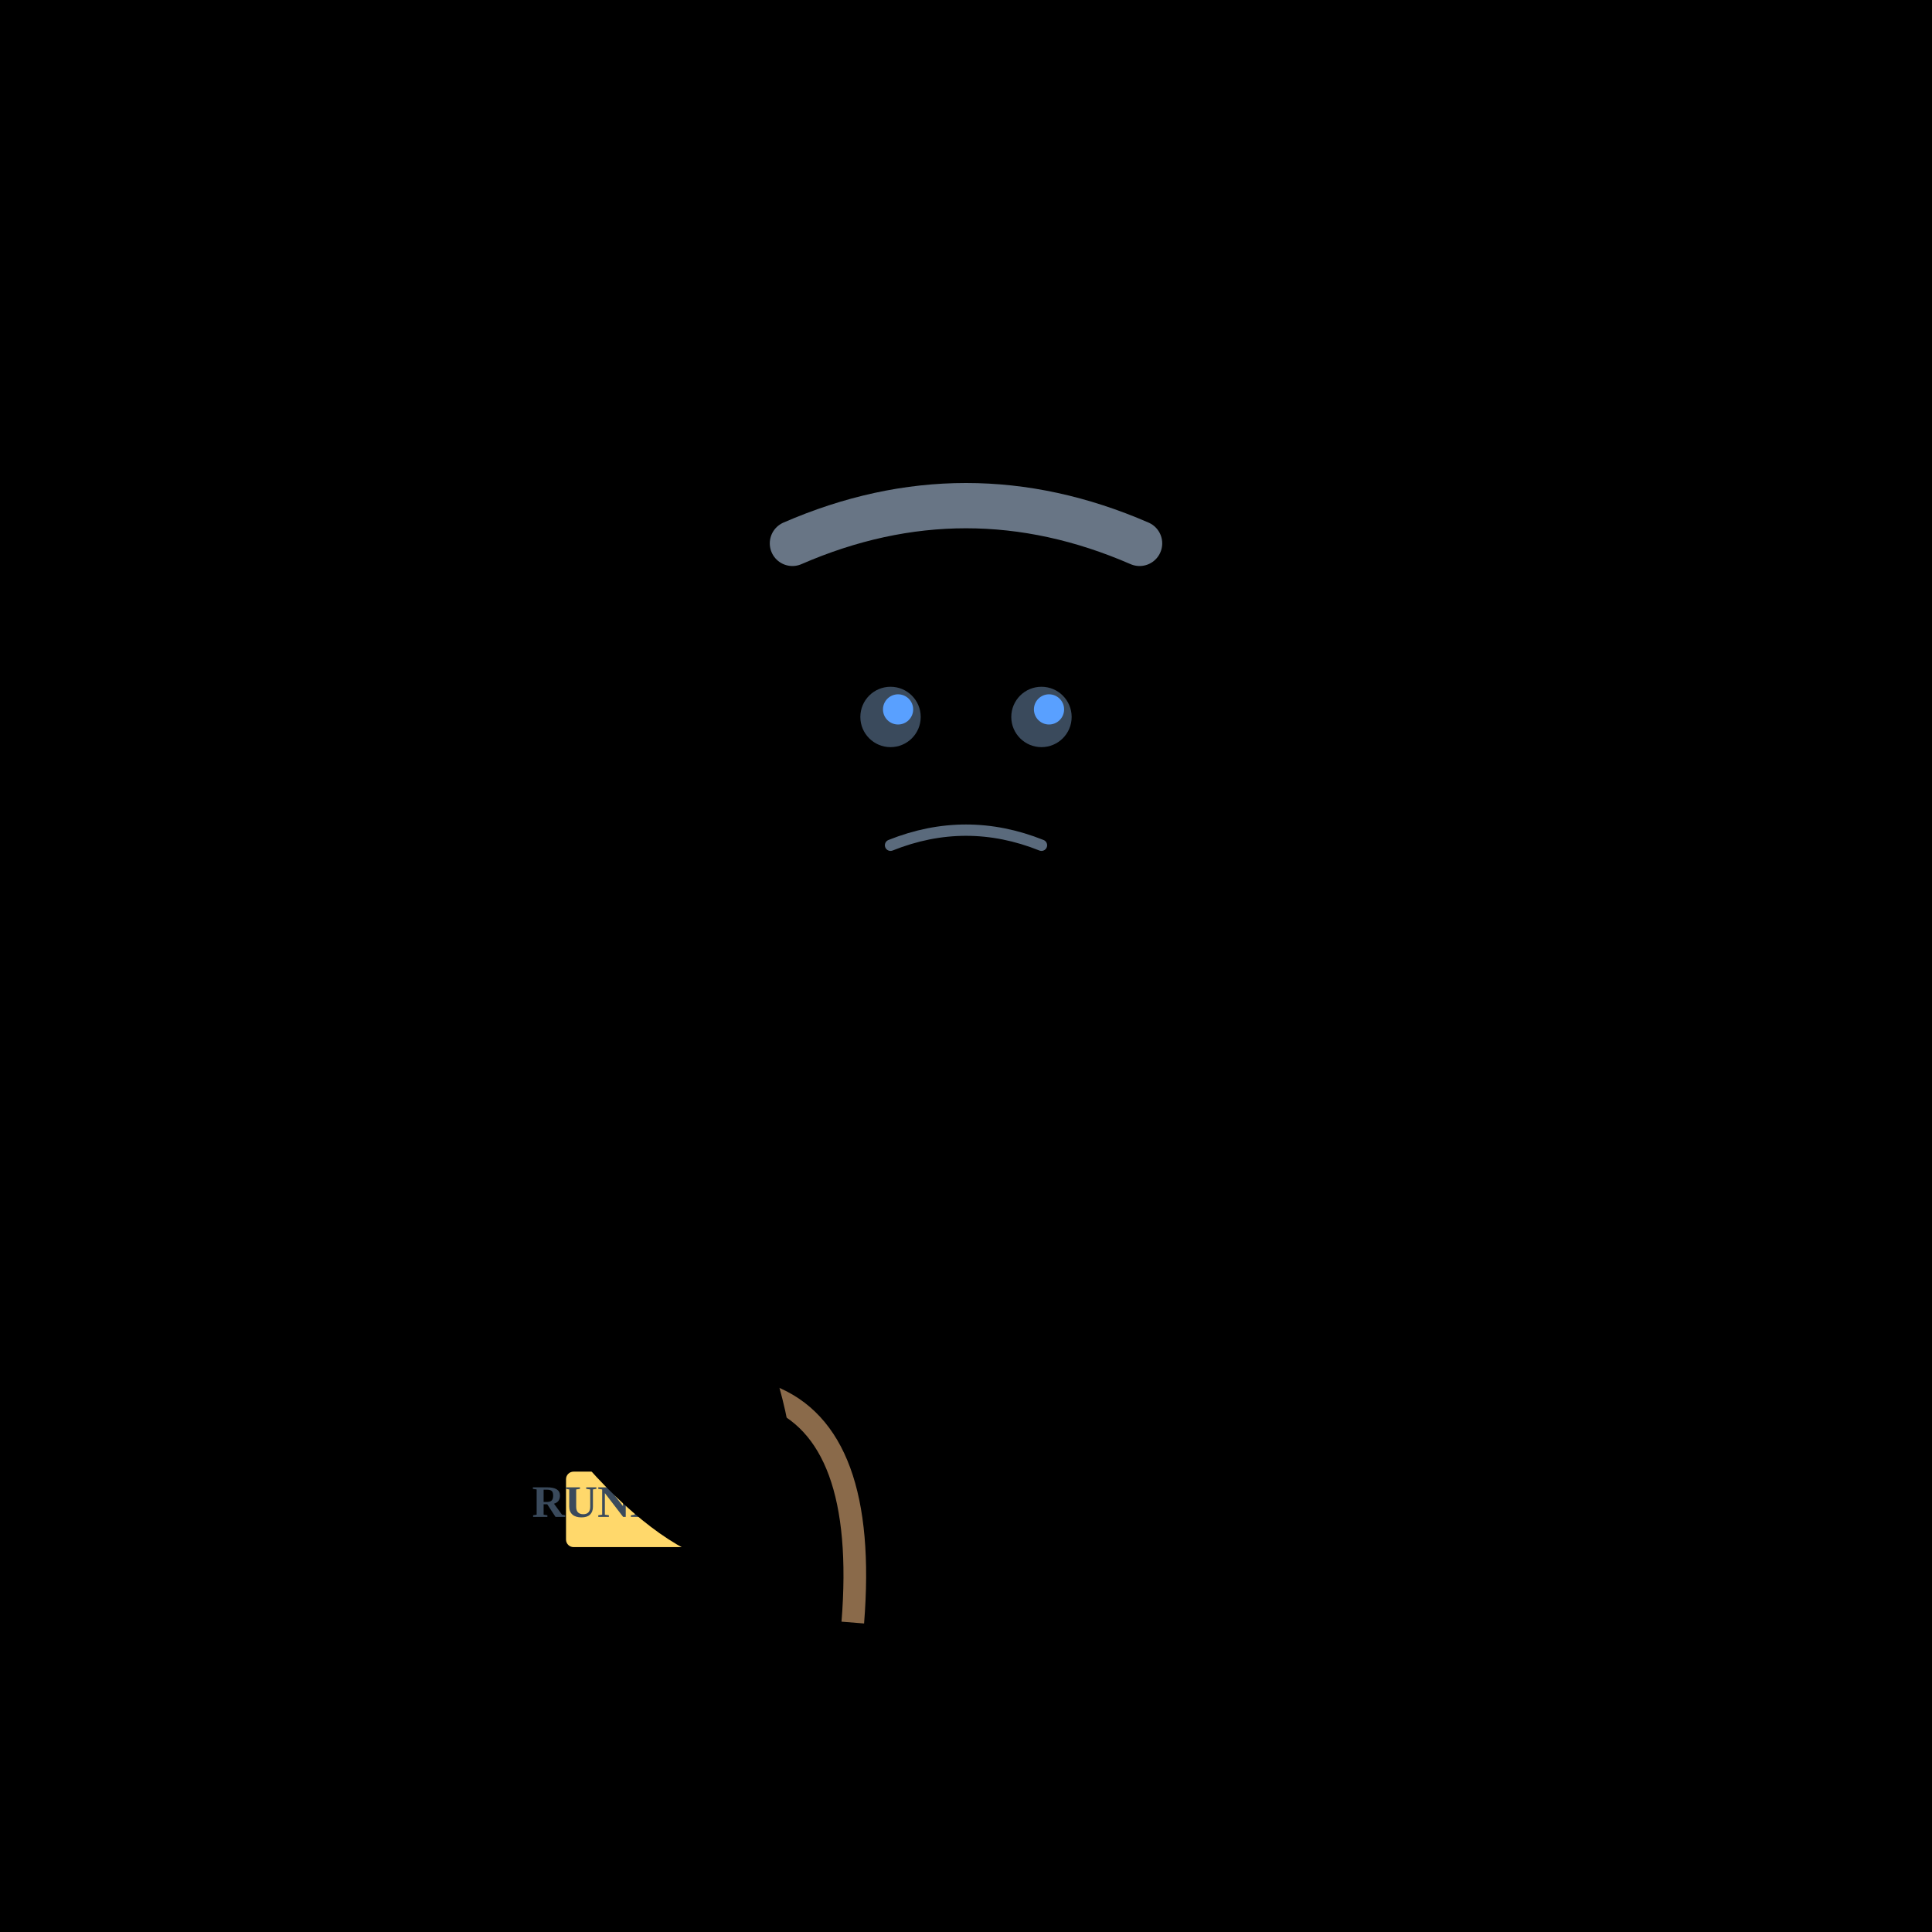
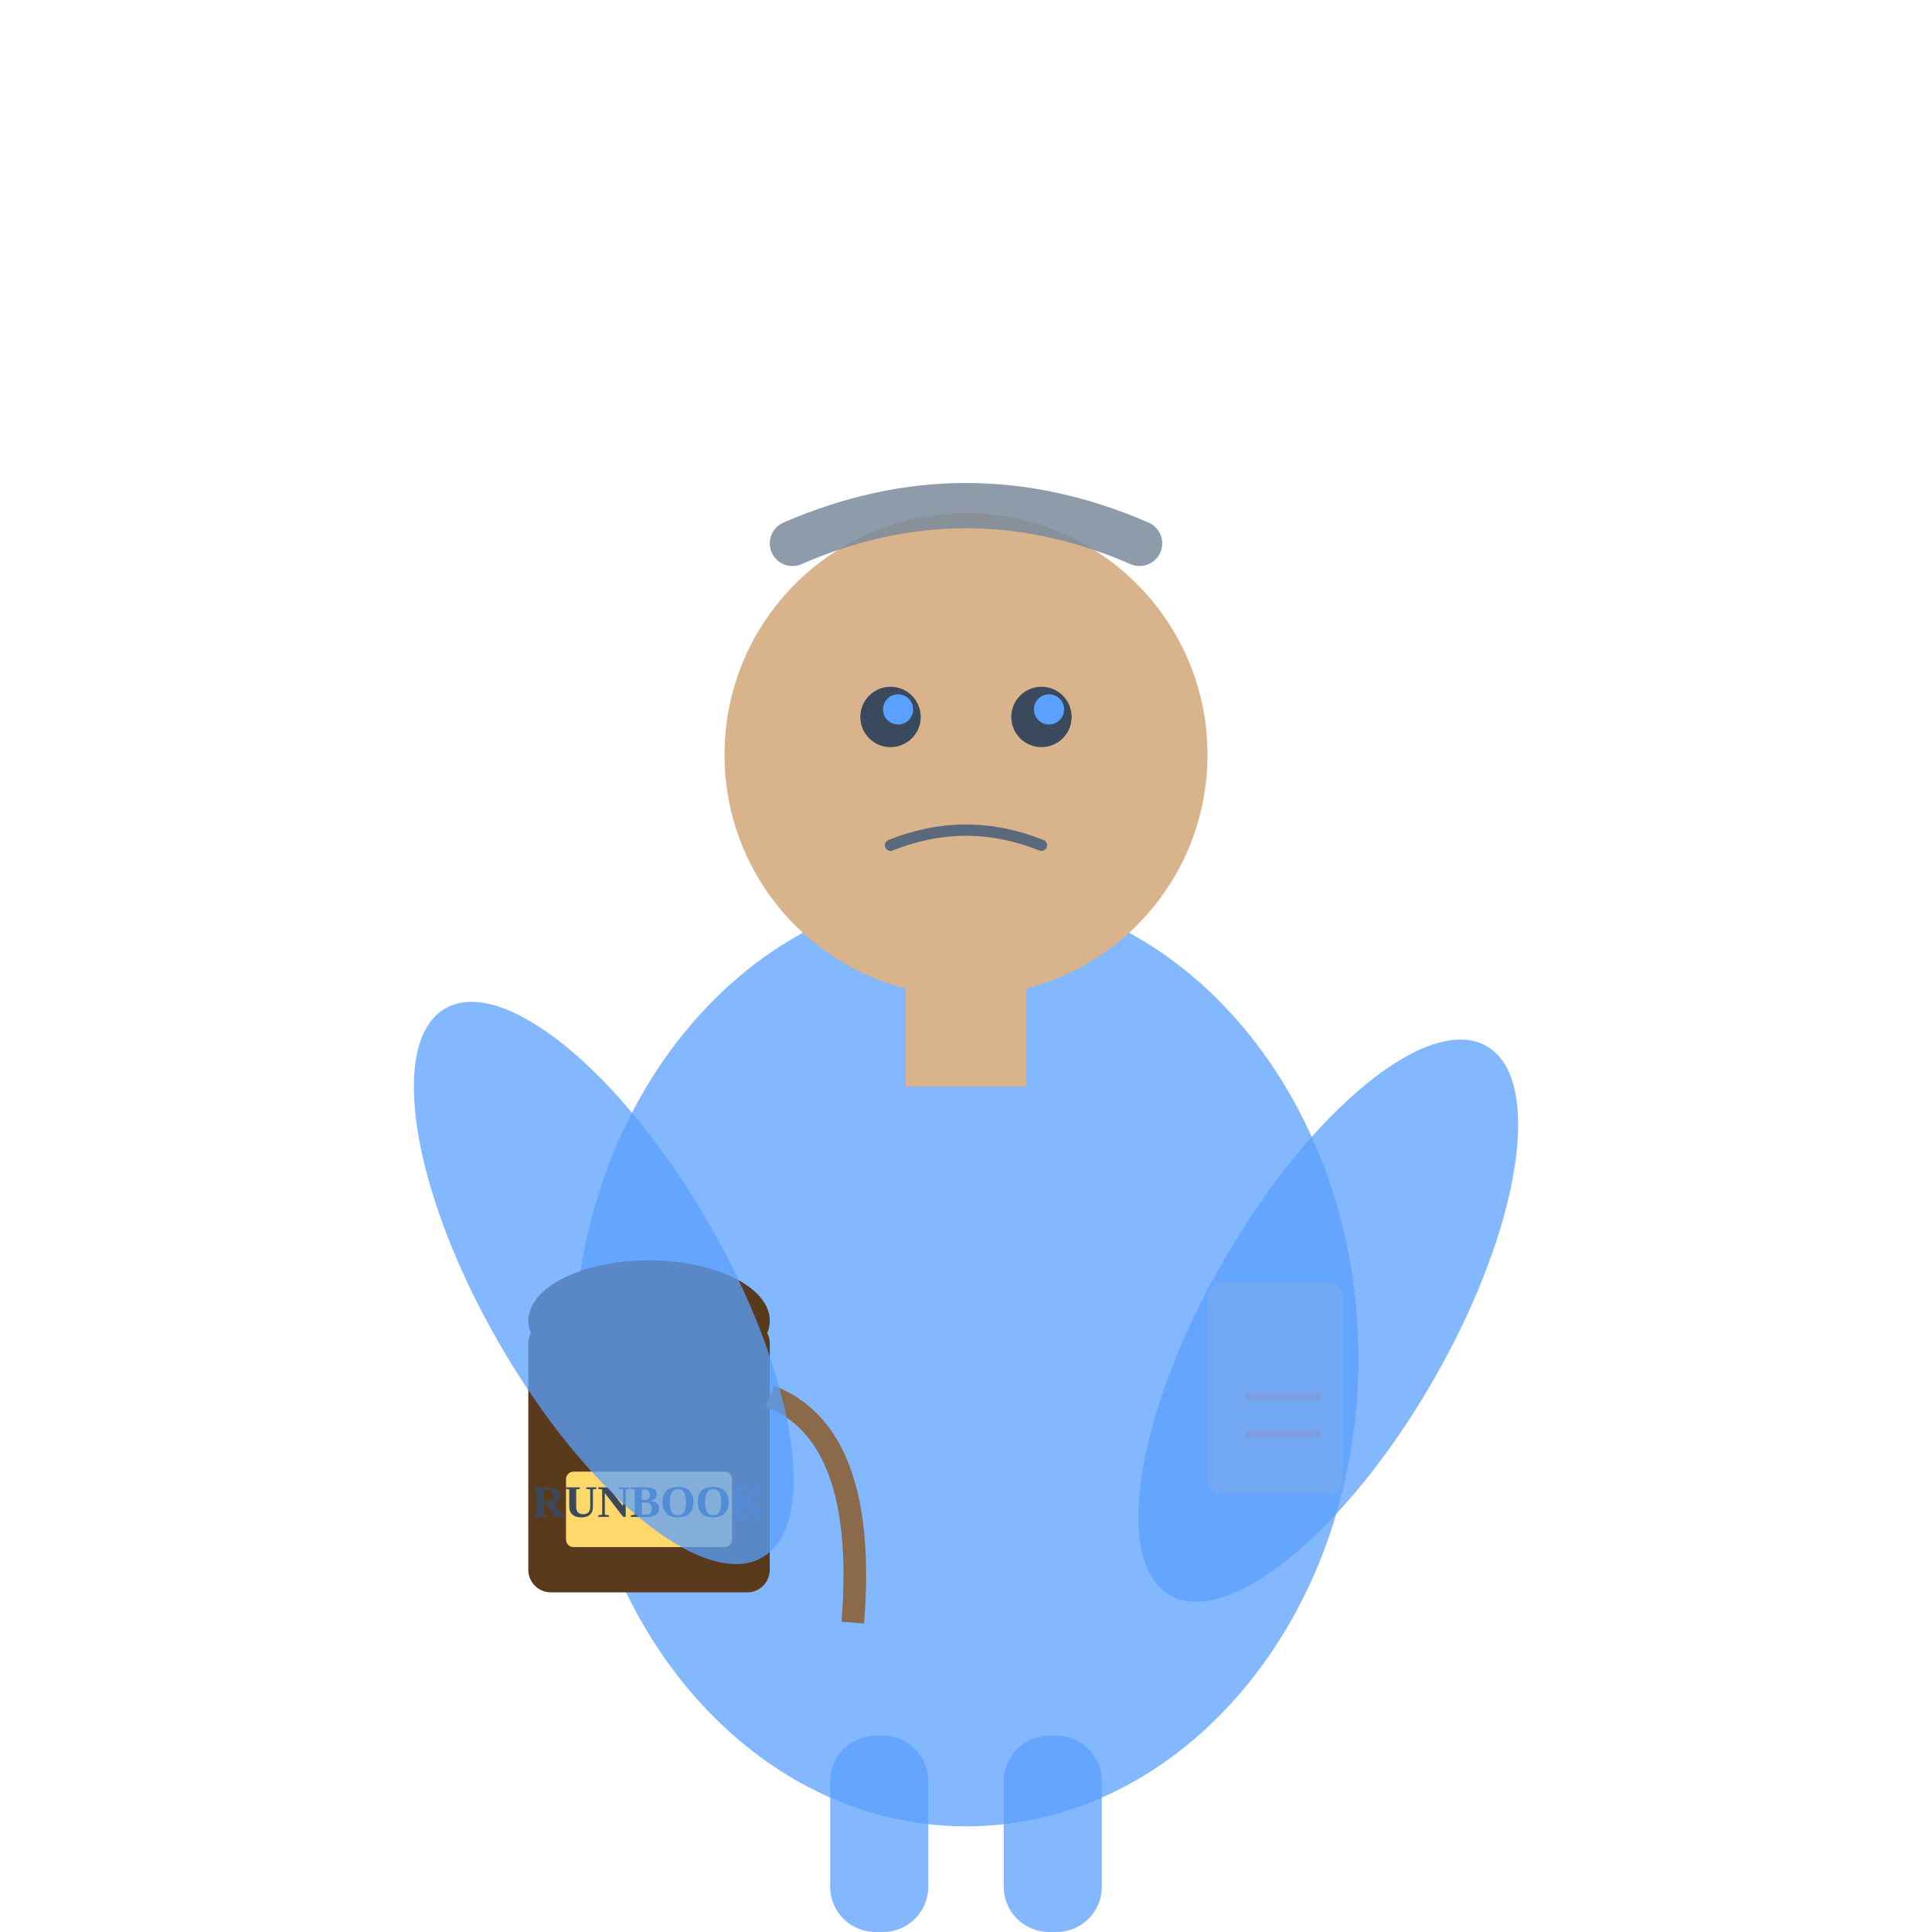
<svg xmlns="http://www.w3.org/2000/svg" viewBox="0 0 256 256">
+   <style>
+     .bg { fill: none; }
+     .coffee { fill: #5a3a1d; }
+     .coffee-cup { fill: #5a3a1d; }
+     .pager { fill: #c0c4cb; }
+     .pager-screen { fill: #c0c4cb; }
+     .sre-body { fill: #59a0ff; opacity: 0.75; }
+     .sre-face { fill: #d9b38c; }
+   </style>
  <defs>
    
  </defs>
  <rect width="256" height="256" class="bg" />
  <ellipse cx="128" cy="180" rx="52" ry="62" class="sre-body" />
  <circle cx="128" cy="100" r="32" class="sre-face" />
  <path d="M 105 72 Q 128 62 151 72" stroke="#7a8a9c" stroke-width="6" fill="none" stroke-linecap="round" opacity="0.85" />
  <circle cx="118" cy="95" r="4" fill="#3a4a5c" />
  <circle cx="138" cy="95" r="4" fill="#3a4a5c" />
  <circle cx="119" cy="94" r="2" fill="#59a0ff" />
  <circle cx="139" cy="94" r="2" fill="#59a0ff" />
  <path d="M 118 112 Q 128 108 138 112" stroke="#5a6a7c" stroke-width="1.5" fill="none" stroke-linecap="round" />
  <rect x="120" y="128" width="16" height="16" class="sre-face" />
  <rect x="160" y="170" width="18" height="28" class="pager" rx="2" />
  <rect x="162" y="172" width="14" height="10" class="pager-screen" />
  <line x1="165" y1="185" x2="175" y2="185" stroke="#ff7a59" stroke-width="1" opacity="0.6" />
  <line x1="165" y1="190" x2="175" y2="190" stroke="#ff7a59" stroke-width="1" opacity="0.6" />
  <rect x="70" y="175" width="32" height="36" class="coffee-cup" rx="3" />
  <ellipse cx="86" cy="175" rx="16" ry="8" class="coffee-cup" />
  <rect x="73" y="178" width="26" height="30" class="coffee" rx="2" opacity="0.85" />
  <ellipse cx="86" cy="178" rx="13" ry="6" class="coffee" opacity="0.85" />
  <rect x="75" y="195" width="22" height="10" fill="#ffd86b" rx="1" />
  <text x="86" y="201" font-size="6" font-weight="bold" fill="#3a4a5c" text-anchor="middle">RUNBOOK</text>
  <path d="M 102 185 Q 115 190 113 215" stroke="#8a6a4a" stroke-width="3" fill="none" />
  <ellipse cx="80" cy="170" rx="16" ry="42" class="sre-body" transform="rotate(-30 80 170)" />
  <ellipse cx="176" cy="175" rx="16" ry="42" class="sre-body" transform="rotate(30 176 175)" />
  <rect x="110" y="230" width="13" height="26" rx="6" class="sre-body" />
  <rect x="133" y="230" width="13" height="26" rx="6" class="sre-body" />
</svg>
